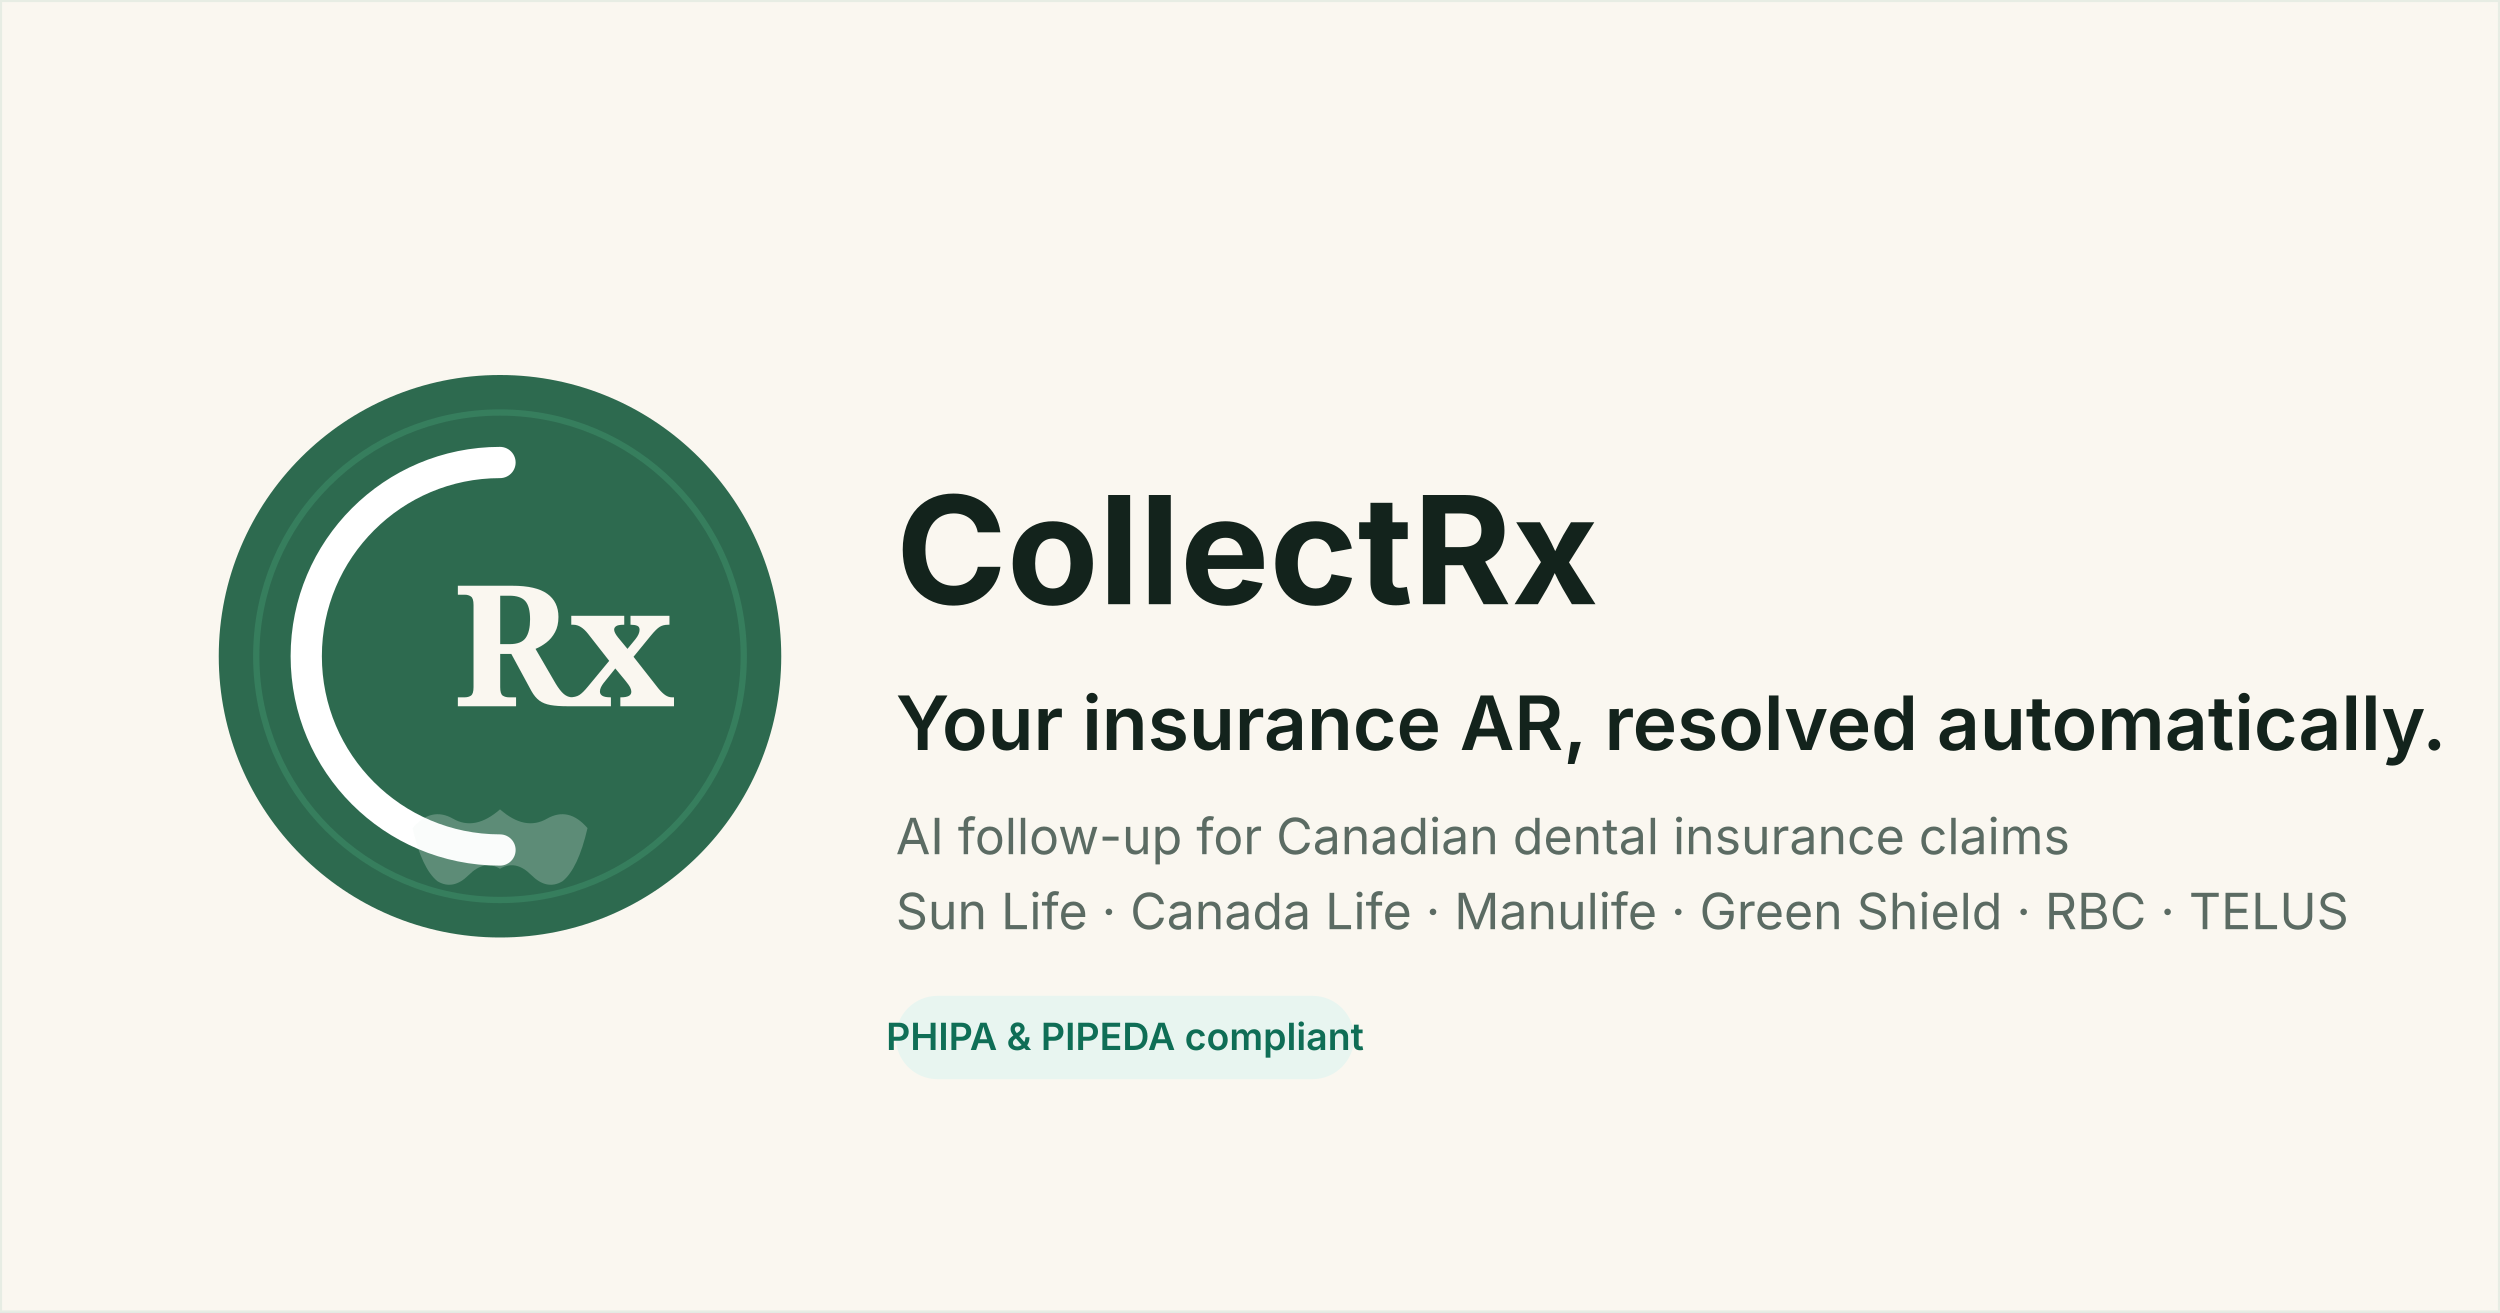
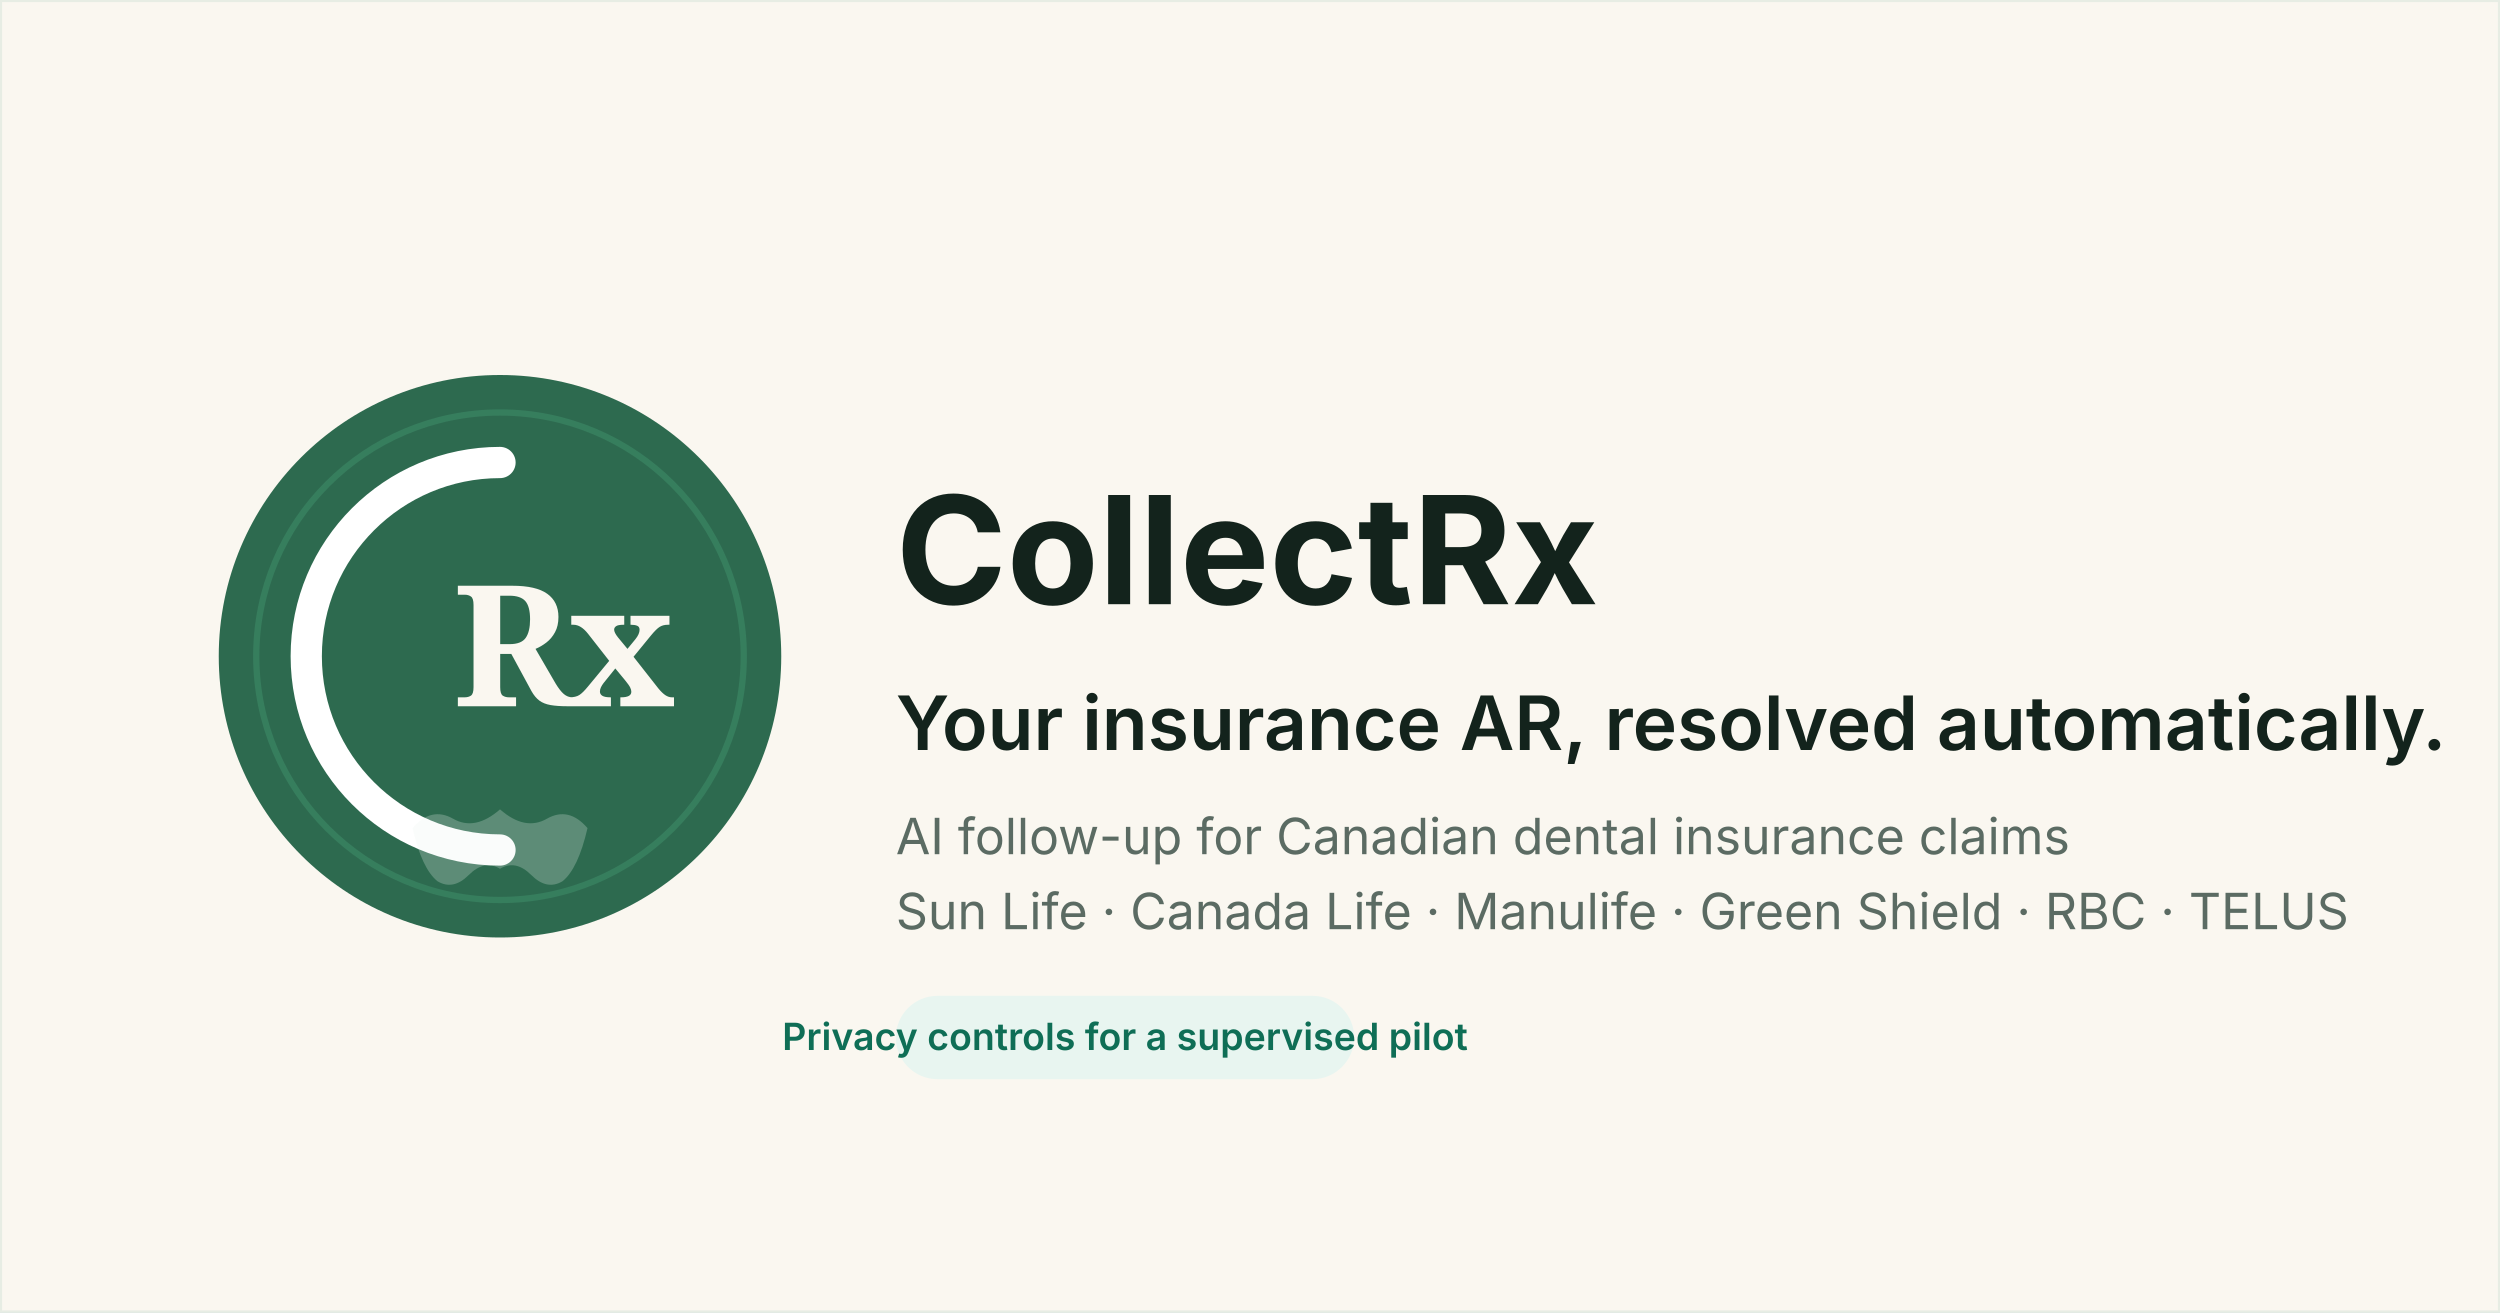
<svg xmlns="http://www.w3.org/2000/svg" viewBox="0 0 1200 630" width="1200" height="630">
  <rect width="1200" height="630" fill="#FAF7F0" />
  <rect width="1200" height="630" fill="none" stroke="#0F6E56" stroke-width="2" opacity="0.08" />
  <g transform="translate(90,165) scale(1.5)">
    <circle cx="100" cy="100" r="90" fill="#2D6A4F" />
    <circle cx="100" cy="100" r="78" fill="none" stroke="#40916C" stroke-width="2" opacity="0.5" />
    <path d="M100 38 A62 62 0 1 0 100 162" fill="none" stroke="#FFFFFF" stroke-width="10" stroke-linecap="round" />
    <text x="85" y="116" font-family="Georgia, serif" font-size="54" font-weight="700" fill="#FAF7F0" letter-spacing="-2">Rx</text>
    <path d="M72 155 Q78 148 85 152 Q92 156 100 149 Q108 156 115 152 Q122 148 128 155 Q125 168 120 172 Q115 175 110 170 Q105 165 100 168 Q95 165 90 170 Q85 175 80 172 Q75 168 72 155Z" fill="#EBF5EF" opacity="0.25" />
  </g>
  <text x="430" y="290" font-family="Inter, -apple-system, sans-serif" font-size="72" font-weight="700" fill="#13231C">CollectRx</text>
  <text x="430" y="360" font-family="Inter, -apple-system, sans-serif" font-size="36" font-weight="600" fill="#13231C">Your insurance AR, resolved automatically.</text>
  <text x="430" y="410" font-family="Inter, -apple-system, sans-serif" font-size="24" font-weight="400" fill="#5B6B63">AI follow-up for Canadian dental insurance claims</text>
  <text x="430" y="446" font-family="Inter, -apple-system, sans-serif" font-size="24" font-weight="400" fill="#5B6B63">Sun Life · Canada Life · Manulife · Green Shield · RBC · TELUS</text>
  <rect x="430" y="478" width="220" height="40" rx="20" fill="#E8F5F0" />
-   <text x="540" y="504" font-family="Inter, -apple-system, sans-serif" font-size="18" font-weight="600" fill="#0F6E56" text-anchor="middle">PHIPA &amp; PIPEDA compliant</text>
+   <text x="540" y="504" font-family="Inter, -apple-system, sans-serif" font-size="18" font-weight="600" fill="#0F6E56" text-anchor="middle">Privacy controls for a supervised pilot</text>
</svg>
